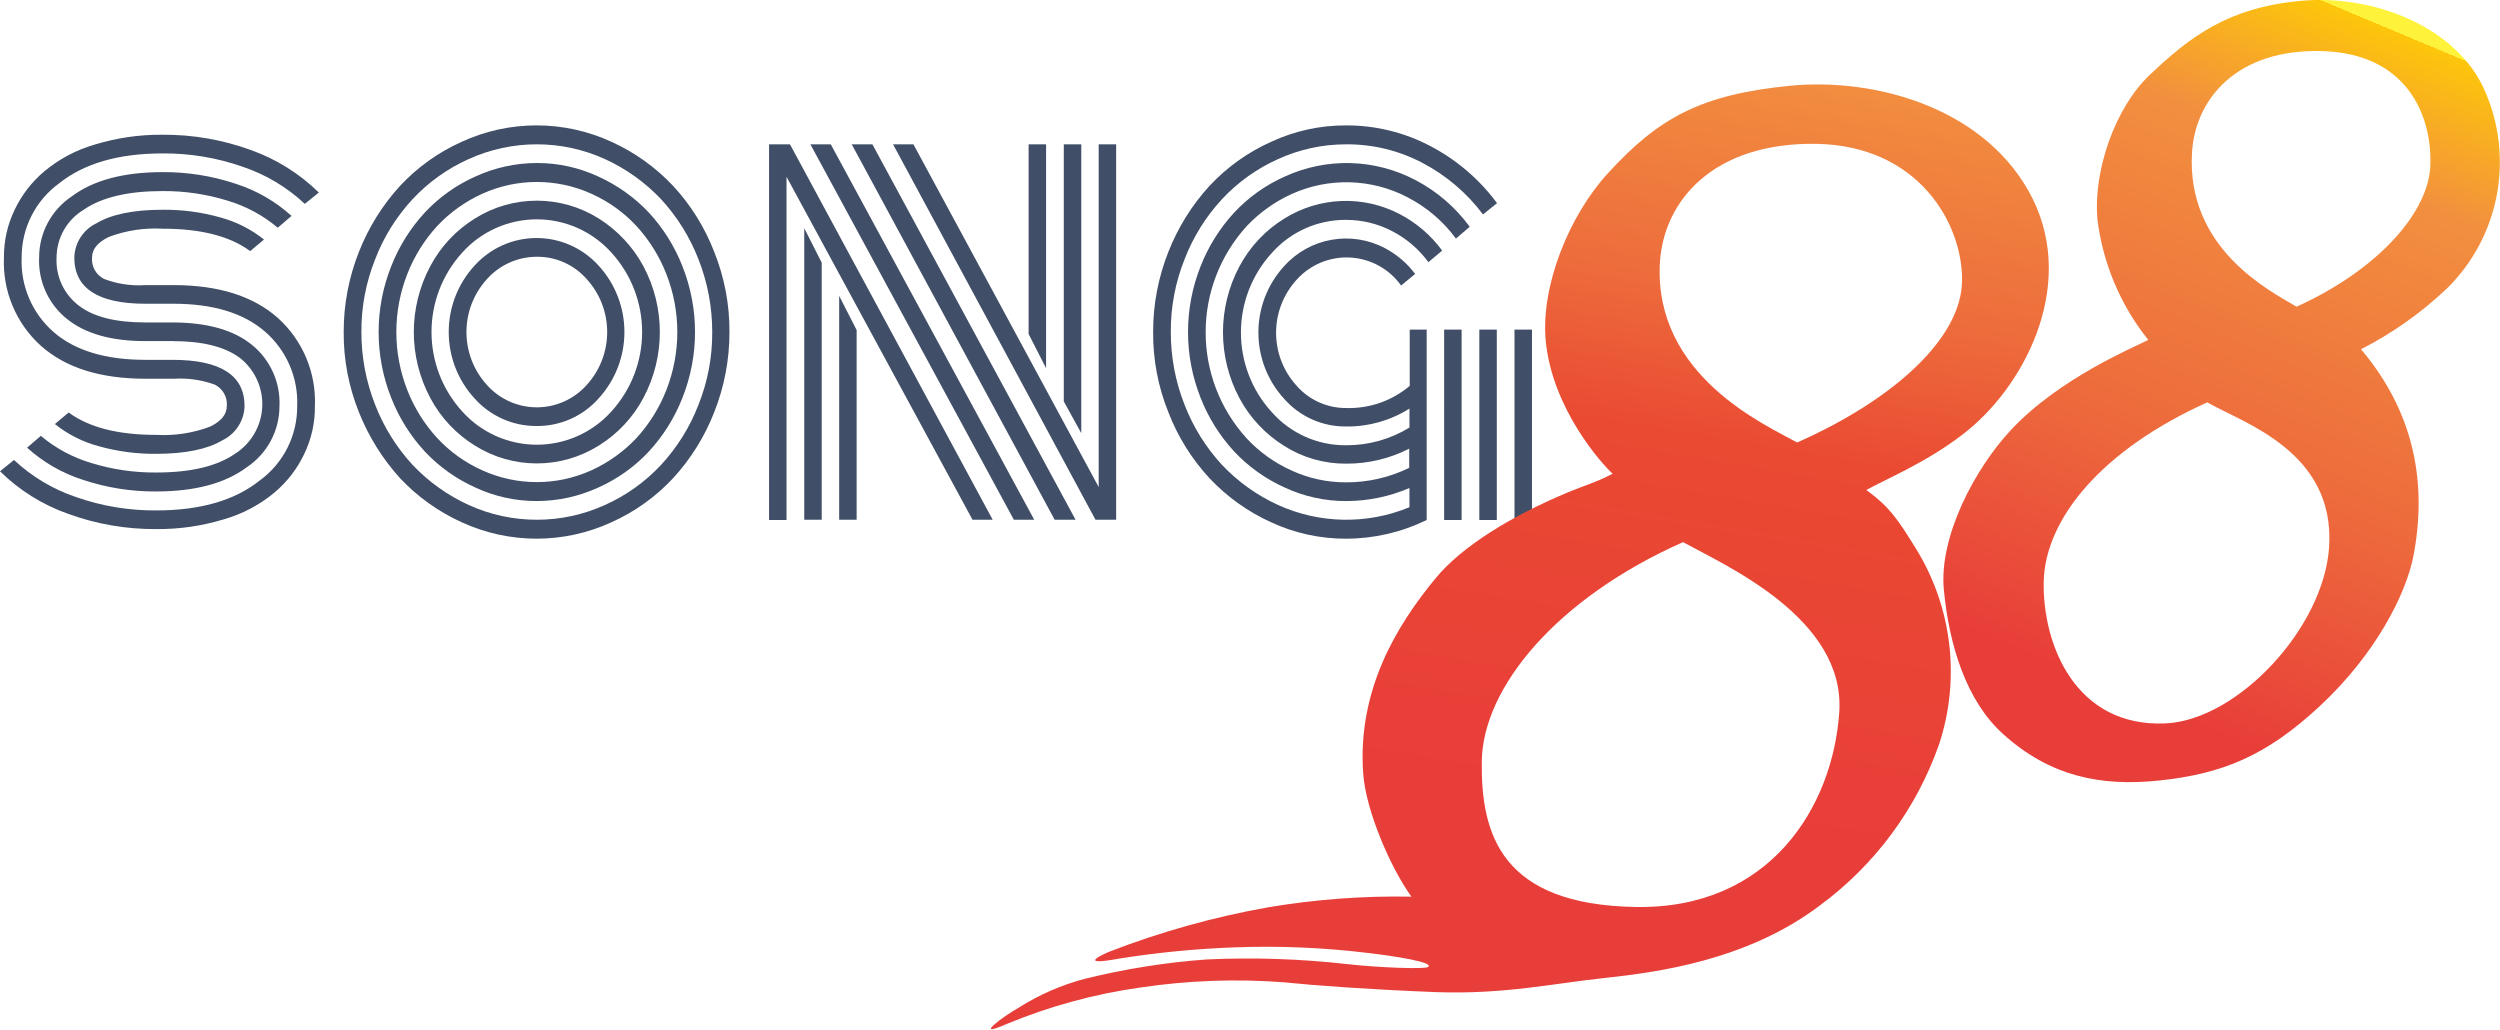
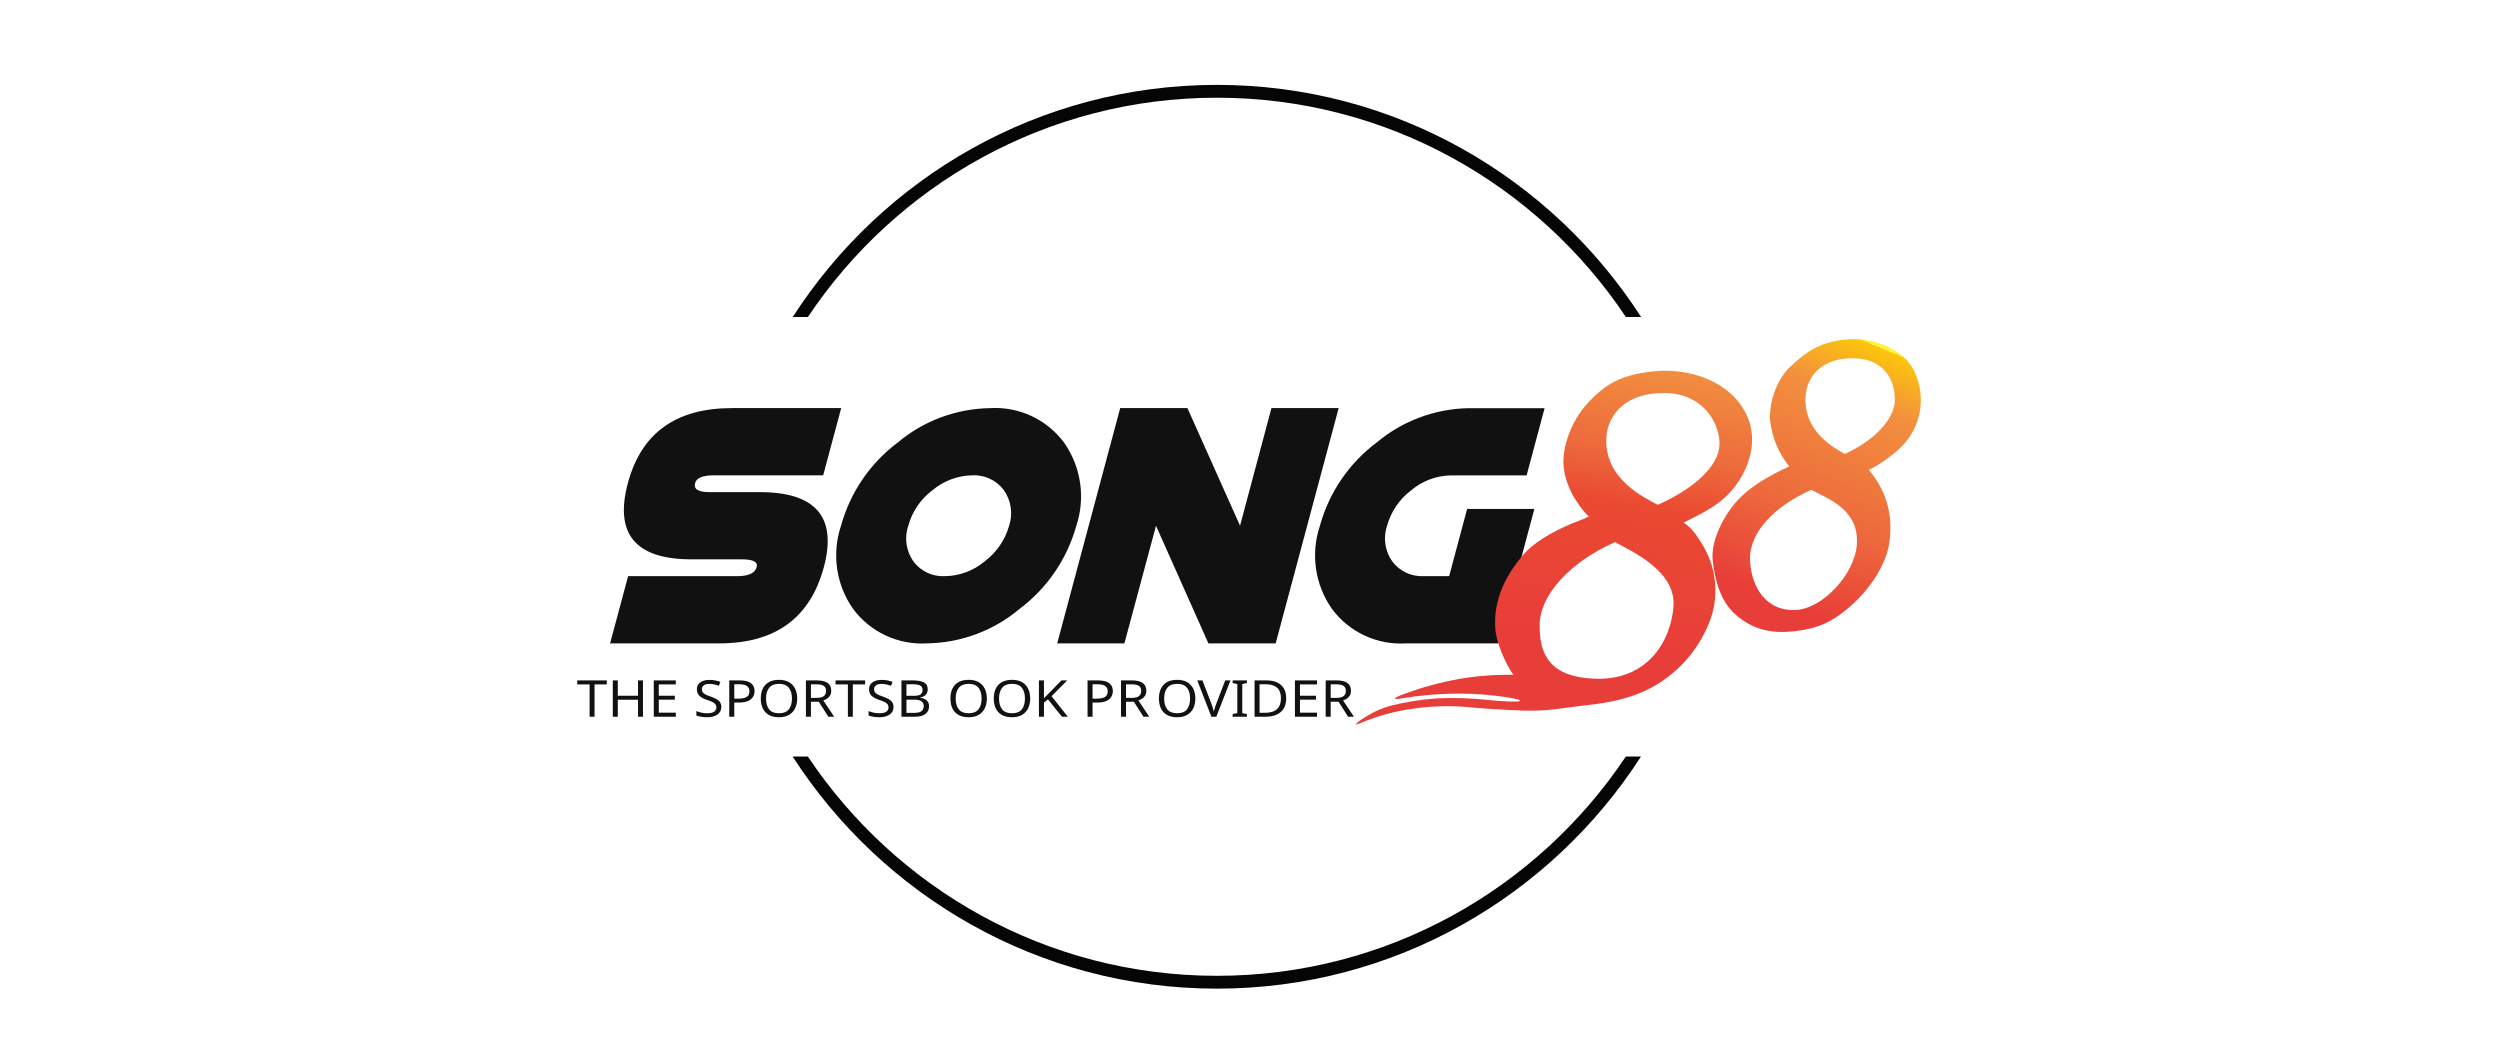
- <svg xmlns="http://www.w3.org/2000/svg" id="logo-song88" width="306.679" height="126.247" viewBox="0 0 306.679 126.247">
+ <svg xmlns="http://www.w3.org/2000/svg" id="logo-song88" width="360" height="150" viewBox="0 0 383.58 282.51">
  <defs>
-     <linearGradient id="linear-gradient" x1="0.624" y1="-0.045" x2="0.407" y2="1.097" gradientUnits="objectBoundingBox">
+     <style>
+ 			.cls-1 {
+ 			fill: url(#linear-gradient-2);
+ 			}
+ 
+ 			.cls-2 {
+ 			letter-spacing: 0em;
+ 			}
+ 
+ 			.cls-3 {
+ 			letter-spacing: 0em;
+ 			}
+ 
+ 			.cls-4 {
+ 			font-family: MotivaSans-Medium, 'Motiva Sans';
+ 			font-size: 15px;
+ 			font-weight: 500;
+ 			}
+ 
+ 			.cls-4, .cls-5 {
+ 			fill: #111;
+ 			}
+ 
+ 			.cls-6 {
+ 			fill: #050505;
+ 			}
+ 
+ 			.cls-7 {
+ 			letter-spacing: -.03em;
+ 			}
+ 
+ 			.cls-8 {
+ 			fill: url(#linear-gradient);
+ 			}
+ 		</style>
+     <linearGradient id="linear-gradient" x1="-31.32" y1="-184.15" x2="-31.5" y2="-185.09" gradientTransform="translate(4352.7 -21244.82) scale(129.78 -115.89)" gradientUnits="userSpaceOnUse">
      <stop offset="0" stop-color="#fff23a" />
      <stop offset="0" stop-color="#fee62d" />
      <stop offset="0" stop-color="#fed41a" />
      <stop offset="0" stop-color="#fdc90f" />
      <stop offset="0" stop-color="#fdc60b" />
      <stop offset="0" stop-color="#f28f3f" />
-       <stop offset="0.21" stop-color="#ed6c3c" />
-       <stop offset="0.35" stop-color="#ea4932" />
-       <stop offset="0.688" stop-color="#e83e39" />
+       <stop offset=".21" stop-color="#ed6c3c" />
+       <stop offset=".35" stop-color="#ea4932" />
+       <stop offset=".69" stop-color="#e83e39" />
    </linearGradient>
-     <linearGradient id="linear-gradient-2" x1="0.645" y1="-0.011" x2="0.341" y2="1.007" gradientUnits="objectBoundingBox">
+     <linearGradient id="linear-gradient-2" x1="-28.9" y1="-185.47" x2="-29.15" y2="-186.32" gradientTransform="translate(2326.31 -17705.42) scale(68.27 -95.95)" gradientUnits="userSpaceOnUse">
      <stop offset="0" stop-color="#fff23a" />
      <stop offset="0" stop-color="#fee62d" />
      <stop offset="0" stop-color="#fed41a" />
      <stop offset="0" stop-color="#fdc90f" />
      <stop offset="0" stop-color="#fdc60b" />
-       <stop offset="0.188" stop-color="#f28f3f" />
-       <stop offset="0.587" stop-color="#ed693c" />
-       <stop offset="0.898" stop-color="#e83e39" />
+       <stop offset=".19" stop-color="#f28f3f" />
+       <stop offset=".59" stop-color="#ed693c" />
+       <stop offset=".9" stop-color="#e83e39" />
    </linearGradient>
  </defs>
-   <g id="Group_19" data-name="Group 19" transform="translate(0 15.38)">
-     <path id="Path_64" data-name="Path 64" d="M25.047,82.333h-3.41c-5.825,0-8.722-1.9-8.722-5.674a4.8,4.8,0,0,1,2.716-4.195c1.811-1.086,4.5-1.66,8.118-1.66a25.135,25.135,0,0,1,7.062.936,14.751,14.751,0,0,1,5.372,2.716l-1.69,1.418c-2.5-1.841-6.066-2.746-10.744-2.746a16.192,16.192,0,0,0-6.579,1c-1.388.664-2.082,1.509-2.082,2.565a2.685,2.685,0,0,0,1.479,2.6,11.981,11.981,0,0,0,5.1.754h3.41c5.553,0,9.808,1.358,12.826,4.044A13.794,13.794,0,0,1,42.43,94.918a13.167,13.167,0,0,1-1.3,5.825,14.006,14.006,0,0,1-3.682,4.768,17.029,17.029,0,0,1-6.157,3.259,27.612,27.612,0,0,1-8.33,1.207,30.9,30.9,0,0,1-10.8-1.871,22.545,22.545,0,0,1-8.36-5.221L5.52,101.5a20.845,20.845,0,0,0,7.635,4.557,28.959,28.959,0,0,0,9.808,1.63c5.372,0,9.6-1.207,12.675-3.652a11.184,11.184,0,0,0,4.618-9.114A11.489,11.489,0,0,0,36.3,85.744C33.648,83.45,29.905,82.333,25.047,82.333Zm0,9.2h-3.41c-5.553,0-9.808-1.358-12.826-4.044A13.794,13.794,0,0,1,4.283,76.66a13.167,13.167,0,0,1,1.3-5.825,14.006,14.006,0,0,1,3.682-4.768,17.03,17.03,0,0,1,6.157-3.259,27.612,27.612,0,0,1,8.33-1.207,30.9,30.9,0,0,1,10.8,1.871,22.793,22.793,0,0,1,8.36,5.221l-1.72,1.388a20.845,20.845,0,0,0-7.635-4.557,28.959,28.959,0,0,0-9.808-1.63c-5.372,0-9.6,1.207-12.675,3.652A11.184,11.184,0,0,0,6.456,76.66a11.489,11.489,0,0,0,3.954,9.175c2.626,2.263,6.368,3.38,11.257,3.38h3.29c5.915,0,8.843,1.9,8.843,5.674a4.8,4.8,0,0,1-2.716,4.195c-1.811,1.086-4.527,1.66-8.118,1.66a25.134,25.134,0,0,1-7.062-.936,14.75,14.75,0,0,1-5.372-2.716l1.69-1.418c2.5,1.841,6.066,2.746,10.744,2.746a16.192,16.192,0,0,0,6.579-1c1.388-.664,2.082-1.509,2.082-2.565a2.685,2.685,0,0,0-1.479-2.6A12.5,12.5,0,0,0,25.047,91.538Zm0-4.618h-3.41c-4.195,0-7.394-.905-9.658-2.746A9.139,9.139,0,0,1,8.6,76.63a8.988,8.988,0,0,1,3.984-7.454c2.656-1.992,6.368-2.988,11.166-2.988a27.712,27.712,0,0,1,8.933,1.418,18.669,18.669,0,0,1,6.881,3.954l-1.69,1.449a17.149,17.149,0,0,0-6.157-3.32,26.275,26.275,0,0,0-8-1.177c-4.195,0-7.424.755-9.658,2.294a6.869,6.869,0,0,0-3.32,5.855,6.947,6.947,0,0,0,2.746,5.915c1.811,1.388,4.527,2.052,8.149,2.052h3.29c4.255,0,7.515.905,9.778,2.746a9.139,9.139,0,0,1,3.38,7.545,8.988,8.988,0,0,1-3.984,7.454c-2.656,1.992-6.368,2.988-11.166,2.988A27.712,27.712,0,0,1,14,103.942,18.67,18.67,0,0,1,7.12,99.989L8.81,98.54a17.149,17.149,0,0,0,6.157,3.32,26.275,26.275,0,0,0,8,1.177c4.195,0,7.424-.754,9.658-2.294a7.222,7.222,0,0,0,.6-11.77C31.384,87.615,28.668,86.921,25.047,86.921Z" transform="translate(-3.8 -60.453)" fill="#404e67" />
-     <path id="Path_65" data-name="Path 65" d="M145.371,92.99a25.819,25.819,0,0,1-1.871-9.839,26.522,26.522,0,0,1,1.871-9.839,26.212,26.212,0,0,1,5.04-8.088,23.47,23.47,0,0,1,7.545-5.4,21.962,21.962,0,0,1,18.41,0,23.935,23.935,0,0,1,7.545,5.4,25.323,25.323,0,0,1,5.04,8.088,25.929,25.929,0,0,1,1.871,9.839,26.522,26.522,0,0,1-1.871,9.839,25.861,25.861,0,0,1-5.04,8.088,23.469,23.469,0,0,1-7.545,5.4,21.962,21.962,0,0,1-18.41,0,23.936,23.936,0,0,1-7.545-5.4A26.791,26.791,0,0,1,145.371,92.99Zm1.992-18.772a23.623,23.623,0,0,0-1.69,8.933,24.222,24.222,0,0,0,1.69,8.933,23.4,23.4,0,0,0,4.587,7.364,22.2,22.2,0,0,0,6.881,4.919,20.2,20.2,0,0,0,16.72,0,21.257,21.257,0,0,0,6.881-4.919,23.068,23.068,0,0,0,4.587-7.364,23.623,23.623,0,0,0,1.69-8.933,24.222,24.222,0,0,0-1.69-8.933,23.4,23.4,0,0,0-4.587-7.364,22.2,22.2,0,0,0-6.881-4.919,20.2,20.2,0,0,0-16.72,0,21.257,21.257,0,0,0-6.881,4.919A22.873,22.873,0,0,0,147.363,74.218Zm1.962,16.991a21.863,21.863,0,0,1,0-16.116,21,21,0,0,1,4.135-6.609,19.092,19.092,0,0,1,6.187-4.406,18.083,18.083,0,0,1,7.545-1.66,17.726,17.726,0,0,1,7.545,1.66,19.762,19.762,0,0,1,6.187,4.406,21,21,0,0,1,4.135,6.609,21.862,21.862,0,0,1,0,16.116,21,21,0,0,1-4.135,6.609,19.092,19.092,0,0,1-6.187,4.406,18.083,18.083,0,0,1-7.545,1.66,17.725,17.725,0,0,1-7.545-1.66,19.421,19.421,0,0,1-6.187-4.406A21,21,0,0,1,149.325,91.209ZM151.317,76a19.514,19.514,0,0,0,0,14.305A18.889,18.889,0,0,0,155,96.189a17.078,17.078,0,0,0,5.493,3.923,16.218,16.218,0,0,0,13.4,0,17.548,17.548,0,0,0,5.493-3.923,18.889,18.889,0,0,0,3.682-5.885,19.514,19.514,0,0,0,0-14.305,18.889,18.889,0,0,0-3.682-5.885,17.078,17.078,0,0,0-5.493-3.923,16.218,16.218,0,0,0-13.4,0A17.548,17.548,0,0,0,155,70.113,18.888,18.888,0,0,0,151.317,76Zm2.807,15.241a17.187,17.187,0,0,1,0-16.176,15.32,15.32,0,0,1,5.493-5.855,14.29,14.29,0,0,1,15.15,0,15.762,15.762,0,0,1,5.493,5.855,17.187,17.187,0,0,1,0,16.176,15.32,15.32,0,0,1-5.493,5.855,14.29,14.29,0,0,1-15.15,0A15.32,15.32,0,0,1,154.123,91.239ZM158.047,73.4a14.481,14.481,0,0,0,0,19.5,12.3,12.3,0,0,0,18.289,0,14.481,14.481,0,0,0,0-19.5,12.3,12.3,0,0,0-18.289,0Zm1.509,17.9a12.061,12.061,0,0,1,0-16.3,10.246,10.246,0,0,1,15.211,0,12.061,12.061,0,0,1,0,16.3,10.025,10.025,0,0,1-7.605,3.38A10.131,10.131,0,0,1,159.556,91.3Zm1.539-14.667a9.649,9.649,0,0,0,0,13.038,8.2,8.2,0,0,0,12.193,0,9.649,9.649,0,0,0,0-13.038,8.029,8.029,0,0,0-6.1-2.716A8.244,8.244,0,0,0,161.095,76.632Z" transform="translate(-101.339 -57.8)" fill="#404e67" />
-     <path id="Path_66" data-name="Path 66" d="M318.543,69.484v42.1H316.4V65.5h2.565l24.868,46.054h-2.475Zm2.173,6.308,2.143,4.225v31.538h-2.143ZM321.47,65.5h2.5l24.959,46.054h-2.5ZM325,84.091l2.143,4.195v23.269H325ZM326.54,65.5h2.535L354,111.554h-2.565Zm5.07,0h2.5l22.725,42.04V65.5h2.143v46.054h-2.535Zm18.772,27.464-2.143-4.195V65.5h2.143Zm4.316,7.967-2.143-3.893V65.5H354.7Z" transform="translate(-222.058 -63.176)" fill="#404e67" />
-     <path id="Path_67" data-name="Path 67" d="M503.917,82.849h2.143v23.359a22.533,22.533,0,0,1-9.9,2.294,21.639,21.639,0,0,1-9.2-2.022,23.936,23.936,0,0,1-7.545-5.4,25.325,25.325,0,0,1-5.04-8.088,25.819,25.819,0,0,1-1.871-9.839,26.522,26.522,0,0,1,1.871-9.839,26.215,26.215,0,0,1,5.04-8.088,23.47,23.47,0,0,1,7.545-5.4,21.541,21.541,0,0,1,9.2-2.022,21.972,21.972,0,0,1,10.352,2.535,23.958,23.958,0,0,1,8.179,7l-1.72,1.388a22.177,22.177,0,0,0-7.394-6.308,19.8,19.8,0,0,0-9.386-2.294,20.044,20.044,0,0,0-8.36,1.811,21.257,21.257,0,0,0-6.881,4.919,23.068,23.068,0,0,0-4.587,7.364,23.624,23.624,0,0,0-1.69,8.933,24.222,24.222,0,0,0,1.69,8.933,23.4,23.4,0,0,0,4.587,7.364,22.2,22.2,0,0,0,6.881,4.919,20.255,20.255,0,0,0,16.116.272v-2.354a19.719,19.719,0,0,1-7.756,1.6,17.725,17.725,0,0,1-7.545-1.66,19.42,19.42,0,0,1-6.187-4.406,21,21,0,0,1-4.135-6.609,21.862,21.862,0,0,1,0-16.116,21,21,0,0,1,4.135-6.609,19.092,19.092,0,0,1,6.187-4.406,18.152,18.152,0,0,1,16.025.423,19.33,19.33,0,0,1,6.67,5.734l-1.69,1.449a17.164,17.164,0,0,0-5.945-5.07,16.239,16.239,0,0,0-14.215-.392A17.549,17.549,0,0,0,484,70.144a19.347,19.347,0,0,0,0,26.075,17.079,17.079,0,0,0,5.493,3.923,15.893,15.893,0,0,0,6.67,1.449,17.511,17.511,0,0,0,7.756-1.781V97.456a16.781,16.781,0,0,1-7.756,1.841,14,14,0,0,1-7.575-2.173,15.537,15.537,0,0,1-5.493-5.855,17.187,17.187,0,0,1,0-16.176,15.32,15.32,0,0,1,5.493-5.855,14.257,14.257,0,0,1,14.184-.543,15.076,15.076,0,0,1,5.191,4.467l-1.69,1.418a12.765,12.765,0,0,0-4.436-3.8,12.194,12.194,0,0,0-5.644-1.388,12.067,12.067,0,0,0-9.144,4.074,14.481,14.481,0,0,0,0,19.5,12.021,12.021,0,0,0,9.144,4.074,14.692,14.692,0,0,0,7.756-2.173V92.537a14.16,14.16,0,0,1-7.756,2.2,9.979,9.979,0,0,1-7.605-3.38,12.061,12.061,0,0,1,0-16.3,10.2,10.2,0,0,1,12.343-2.2,11.063,11.063,0,0,1,3.712,3.169l-1.72,1.418a8.223,8.223,0,0,0-12.8-.724,9.649,9.649,0,0,0,0,13.038,8.029,8.029,0,0,0,6.1,2.716,11.526,11.526,0,0,0,7.756-2.716V82.849Zm4.286,0h2.143v23.359H508.2Zm4.316,0h2.143v23.359h-2.143Zm4.316,0h2.143v23.359h-2.143Z" transform="translate(-331.048 -57.8)" fill="#404e67" />
+   <g>
+     <path id="Path_2624" data-name="Path 2624" class="cls-5" d="m40.3,151.7c-15.19,0-20.94-6.9-17.23-20.69,3.62-13.55,13.02-20.33,28.22-20.33h29.63l-4.89,18.23h-29.62c-3.04,0-4.74.7-5.11,2.1-.46,1.64.84,2.46,3.87,2.46h13.68c15.19,0,20.98,6.78,17.37,20.33-3.71,13.8-13.16,20.69-28.35,20.69h-29.63l4.89-18.23h29.63c3.04,0,4.79-.82,5.24-2.46.37-1.4-.97-2.1-4.01-2.1h-13.68Zm63.91,22.79c-7.83.47-15.37-3.04-20.06-9.34-4.62-6.57-5.84-14.95-3.28-22.56,2.48-9.01,7.88-16.95,15.36-22.56,7.03-5.91,15.89-9.2,25.07-9.34,7.83-.47,15.37,3.04,20.06,9.34,4.62,6.57,5.85,14.94,3.33,22.56-2.51,9.01-7.92,16.94-15.41,22.56-7.03,5.91-15.89,9.2-25.07,9.34Zm4.88-18.23c3.93-.06,7.73-1.48,10.74-4.01,3.21-2.41,5.54-5.8,6.63-9.66,1.08-3.27.55-6.85-1.43-9.66-2.01-2.7-5.24-4.21-8.59-4.01-3.93.06-7.73,1.48-10.74,4.01-3.21,2.4-5.52,5.8-6.59,9.66-1.11,3.26-.59,6.85,1.39,9.66,2.01,2.7,5.24,4.21,8.59,4.01Zm57.21-13.68l-8.57,31.91h-18.23l17.09-63.82h18.23l14.27,31.91,8.52-31.91h18.23l-17.09,63.82h-18.24l-14.22-31.91Zm79.5,13.68l4.88-18.23h18.23l-9.75,36.47h-25.07c-7.83.47-15.37-3.04-20.06-9.34-4.62-6.57-5.84-14.95-3.28-22.56,2.48-9.02,7.88-16.95,15.36-22.56,7.03-5.91,15.89-9.2,25.07-9.34h20.51l-4.88,18.23h-20.52c-3.93.06-7.73,1.48-10.74,4.01-3.21,2.4-5.52,5.8-6.59,9.66-1.1,3.25-.58,6.84,1.4,9.64,2.01,2.7,5.24,4.21,8.59,4.01h6.83Z" />
+     <g>
+       <path id="Path_68" data-name="Path 68" class="cls-8" d="m326.31,112.2c-4.47-9.04-15.64-12.39-24.68-11.52-9.04.9-13.29,3.25-18.41,8.82-4,4.32-6.9,11.52-6.37,17.09.67,6.92,5.7,12.49,6.8,13.49-1.8.92-2.77,1.15-4.57,1.9-5.82,2.45-10.72,5.47-13.39,8.69-4.02,4.87-7.97,11.42-7.37,19.86.27,3.8,2.8,9.59,4.9,12.49-4.86-.09-9.72.27-14.51,1.08-5.53.98-10.95,2.49-16.19,4.52,0,0-3.82,1.6,1.12.67,3.85-.61,7.73-.98,11.62-1.12,4.47-.17,8.95.02,13.39.55,2.82.32,6.99.97,6.25,1.45-.35.23-4.85.08-8.22-.3-4.72-.53-9.47-.69-14.21-.47-4.19.3-8.34.96-12.42,1.97-2.37.62-4.63,1.61-6.69,2.92-1.52.85-4.72,3.2-1.32,1.7,4.39-1.83,9-3.09,13.72-3.75,4.8-.72,9.67-.89,14.51-.52,3.15.32,8.54.72,15.46,1,6.92.25,11.99-.9,17.24-1.45,5.25-.57,14.39-1.77,21.76-7.37,5.56-4.1,9.76-9.77,12.07-16.29,2.22-6.67,1.36-13.99-2.35-19.96-1.65-2.65-2.55-4.15-5.02-5.92,1.75-1,6.02-2.75,9.72-5.6,6.17-4.65,11.64-14.89,7.19-23.94Zm-19.66,52.14c-.67,9.59-7.04,19.96-20.66,19.74-13.61-.23-15.74-7.32-15.64-14.79.1-7.49,7.59-16.56,20.43-22.26,4.24,2.35,16.54,7.72,15.86,17.31h0Zm-4.27-27.43c-3.25-1.8-14.59-6.8-13.94-18.26.37-6.27,5.4-12.22,15.86-12.07,10.47.17,14.91,8.19,14.82,13.94-.08,5.77-6.87,12.01-16.74,16.39h0Z" />
+       <path id="Path_69" data-name="Path 69" class="cls-1" d="m372.18,101.13c-2.8-6.37-11.22-9.77-18.69-9.07-7.47.7-11.29,3.72-15.26,7.47-3.62,3.39-5.77,9.84-5.37,14.64.54,4.51,2.33,8.77,5.17,12.32-1.5.77-9.04,3.9-13.94,9.14-3.65,3.9-7.32,10.82-6.82,16.19.52,5.6,2.25,11.32,6.04,14.71,4.77,4.3,9.92,5.32,15.84,4.7,6.35-.67,10.82-2.45,16.31-7.57,5.67-5.27,8.72-11.37,9.47-15.11,1.45-7.37.17-14.64-5.3-21.11,3.2-1.63,6.14-3.72,8.75-6.19,5.33-5.26,6.84-13.27,3.8-20.11Zm-15.79,46.44c-.57,8.24-9.32,17.51-16.59,17.86-9.12.42-12.52-7.95-12.39-14.39.15-6.44,5.97-13.42,16.61-18.21,3.5,2.05,13.04,4.93,12.36,14.74h0Zm-3.3-24.45c-2.67-1.57-11.24-5.87-10.62-15.71.35-5.4,4.55-10.47,13.16-10.24,8.64.23,11.17,6.5,11.04,11.44-.07,4.94-5.42,10.82-13.59,14.51Z" />
+     </g>
+     <text class="cls-4" transform="translate(9.18 194.38) scale(1 .92)">
+       <tspan x="0" y="0">THE SPORTSB</tspan>
+       <tspan class="cls-2" x="100.44" y="0">O</tspan>
+       <tspan x="112.2" y="0">OK PR</tspan>
+       <tspan class="cls-7" x="156.99" y="0">O</tspan>
+       <tspan class="cls-3" x="168.31" y="0">VIDER</tspan>
+     </text>
  </g>
-   <path id="Path_68" data-name="Path 68" d="M534.389,55.238c-5.4-10.925-18.892-14.969-29.817-13.913-10.925,1.086-16.056,3.923-22.242,10.653-4.829,5.221-8.33,13.913-7.7,20.643.815,8.36,6.881,15.09,8.209,16.3-2.173,1.117-3.35,1.388-5.523,2.294-7.032,2.958-12.947,6.609-16.176,10.5-4.859,5.885-9.627,13.792-8.9,23.993.332,4.587,3.38,11.589,5.915,15.09a95.082,95.082,0,0,0-17.534,1.3,104.53,104.53,0,0,0-19.556,5.463s-4.618,1.931,1.358.815a118,118,0,0,1,14.034-1.358,103.676,103.676,0,0,1,16.176.664c3.41.392,8.45,1.177,7.545,1.75-.423.272-5.855.091-9.929-.362a108.681,108.681,0,0,0-17.172-.573,89.247,89.247,0,0,0-15,2.384,28.794,28.794,0,0,0-8.088,3.531c-1.841,1.026-5.7,3.863-1.6,2.052a67.321,67.321,0,0,1,16.569-4.527,78.613,78.613,0,0,1,17.534-.634c3.8.392,10.321.875,18.681,1.207,8.36.3,14.486-1.086,20.824-1.75,6.338-.694,17.384-2.143,26.286-8.9a41.713,41.713,0,0,0,14.577-19.677,28.612,28.612,0,0,0-2.837-24.114c-1.992-3.2-3.078-5.01-6.066-7.153,2.113-1.207,7.273-3.32,11.74-6.76C533.152,78.536,539.762,66.163,534.389,55.238Zm-23.751,62.985c-.815,11.589-8.511,24.114-24.959,23.842s-19.013-8.843-18.892-17.866c.121-9.054,9.175-20.009,24.687-26.89C496.6,100.145,511.453,106.634,510.638,118.223Zm-5.161-33.137c-3.923-2.173-17.625-8.209-16.84-22.061.453-7.575,6.519-14.758,19.164-14.577,12.645.211,18.017,9.9,17.9,16.84C525.607,72.259,517.4,79.8,505.477,85.085Z" transform="translate(-285.014 -30.804)" fill="url(#linear-gradient)" />
-   <path id="Path_69" data-name="Path 69" d="M860.107,17.9c-3.38-7.7-13.551-11.8-22.574-10.955s-13.641,4.5-18.44,9.024c-4.376,4.1-6.971,11.891-6.488,17.685a29.426,29.426,0,0,0,6.247,14.879c-1.811.936-10.925,4.708-16.84,11.046-4.406,4.708-8.843,13.068-8.239,19.556.634,6.76,2.716,13.671,7.3,17.776,5.764,5.191,11.981,6.428,19.134,5.674,7.666-.815,13.068-2.958,19.707-9.144,6.851-6.368,10.533-13.732,11.438-18.259,1.75-8.9.211-17.685-6.4-25.5A45.245,45.245,0,0,0,855.52,42.2,21.73,21.73,0,0,0,860.107,17.9Zm-19.073,56.1c-.694,9.959-11.257,21.156-20.039,21.579-11.016.513-15.12-9.6-14.969-17.384.181-7.786,7.213-16.207,20.069-22C830.32,58.676,841.848,62.146,841.033,74.007ZM837.05,44.461c-3.229-1.9-13.581-7.092-12.826-18.983.423-6.519,5.493-12.645,15.9-12.374,10.442.272,13.49,7.847,13.339,13.822C853.377,32.9,846.918,39.994,837.05,44.461Z" transform="translate(-555.322 -6.839)" fill="url(#linear-gradient-2)" />
+   <path class="cls-6" d="m71.89,85.97c23.92-35.82,64.7-59.47,110.92-59.47s87,23.65,110.92,59.47h4.13c-24.36-37.82-66.81-62.95-115.04-62.95s-90.69,25.12-115.04,62.95h4.13Z" />
+   <path class="cls-6" d="m293.72,205.18c-23.92,35.82-64.7,59.47-110.92,59.47s-87-23.65-110.92-59.47h-4.13c24.36,37.82,66.81,62.95,115.04,62.95s90.69-25.12,115.04-62.95h-4.13Z" />
</svg>
